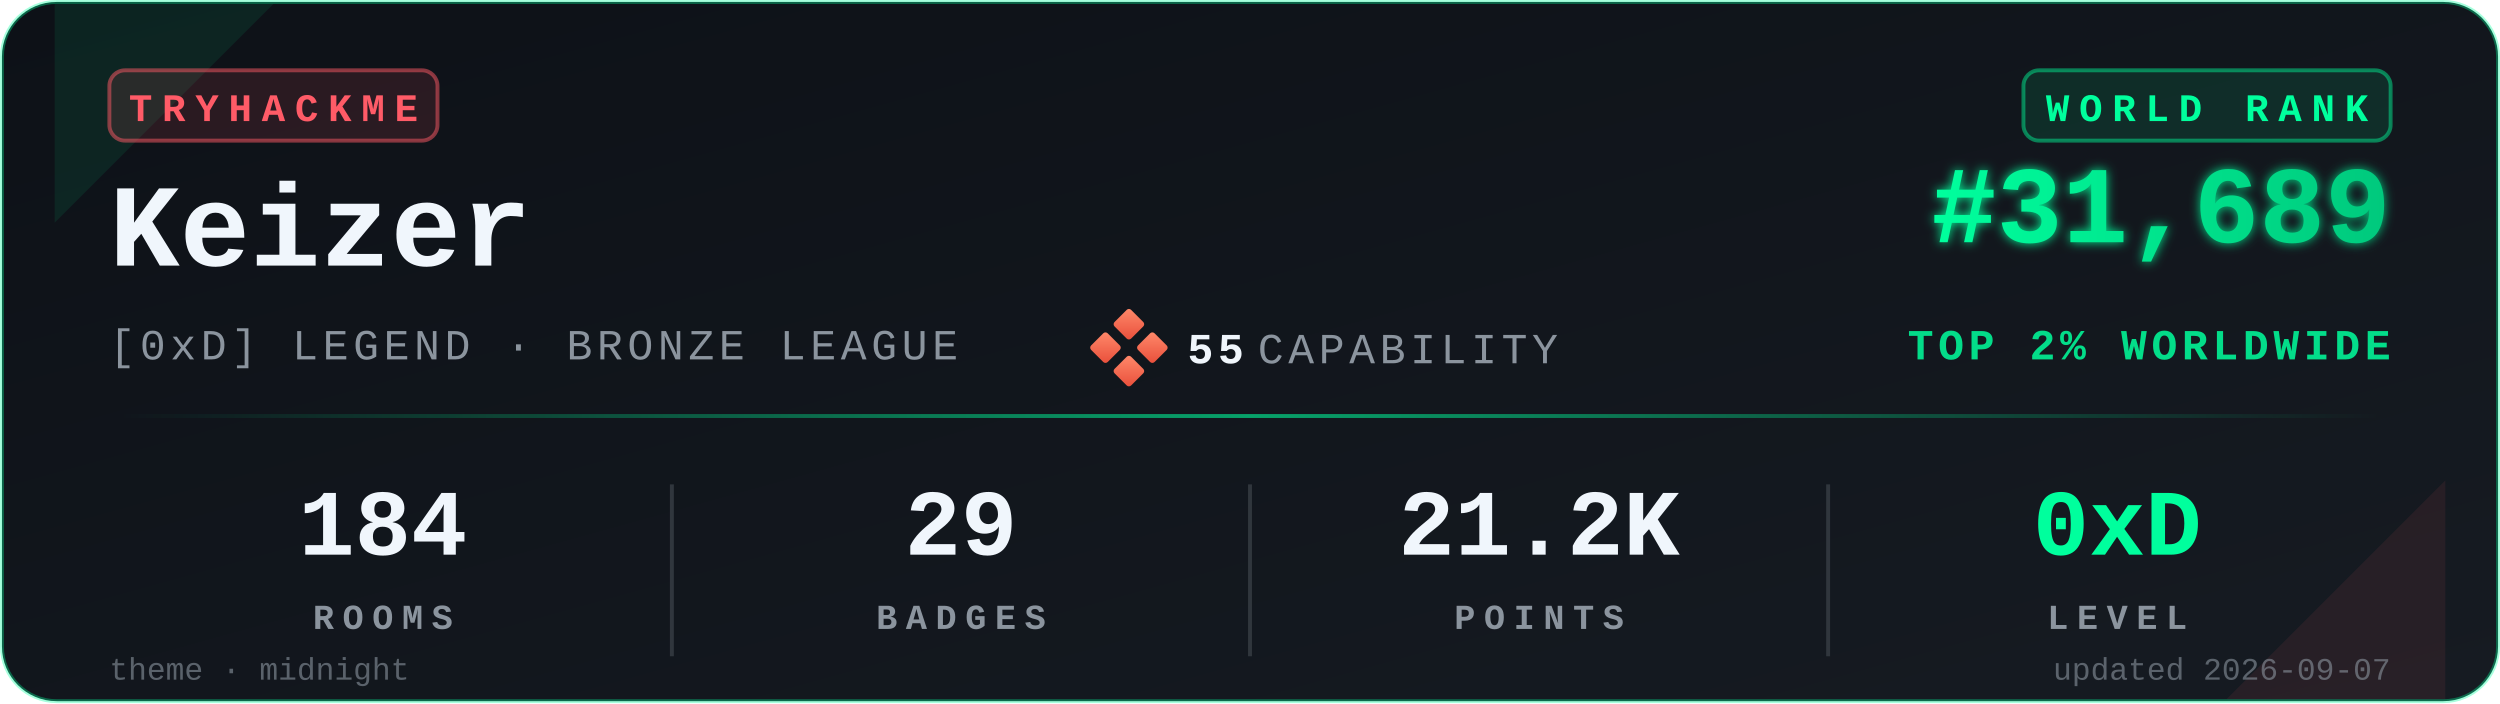
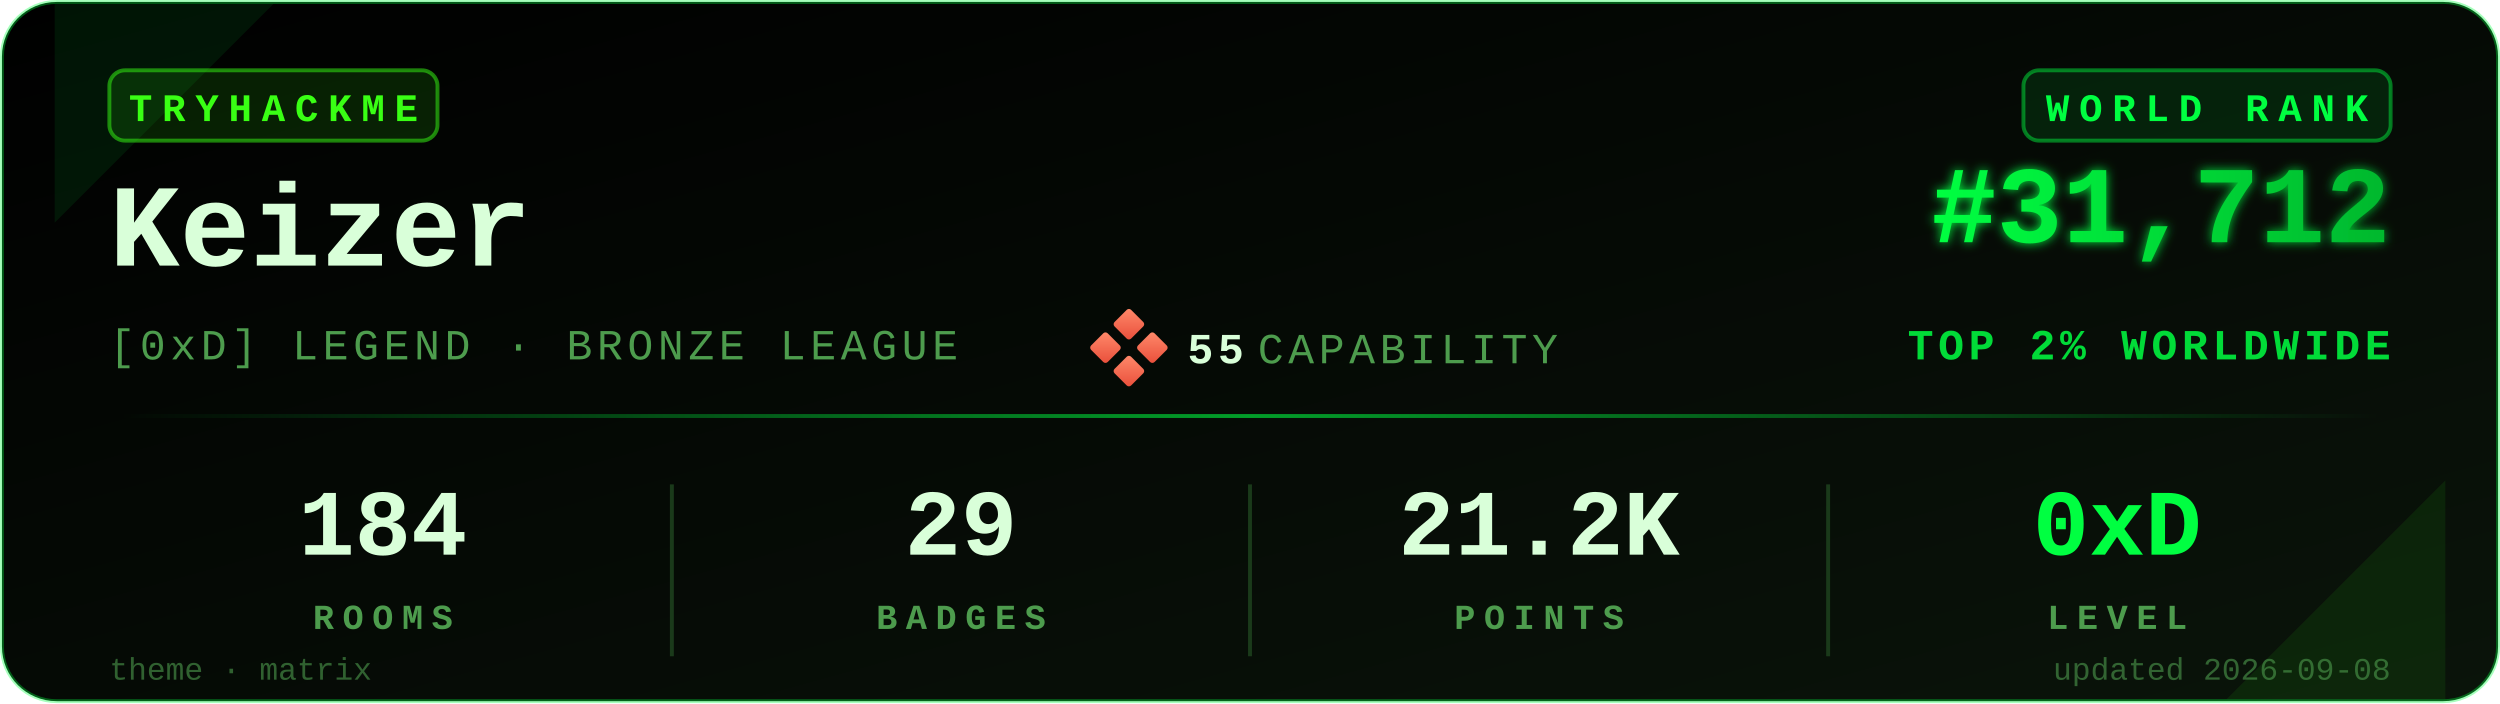
<svg xmlns="http://www.w3.org/2000/svg" viewBox="0 0 640 180" width="640" height="180" role="img" aria-label="TryHackMe stats for Keizer">
  <defs>
    <linearGradient id="bgGrad" x1="0" y1="0" x2="1" y2="1">
-       <stop offset="0%" stop-color="#0d1117" />
-       <stop offset="100%" stop-color="#161b22" />
+       <stop offset="0%" stop-color="#000000" />
+       <stop offset="100%" stop-color="#0a140a" />
    </linearGradient>
    <linearGradient id="rankGrad" x1="0" y1="0" x2="1" y2="0">
-       <stop offset="0%" stop-color="#00FF9D" />
-       <stop offset="100%" stop-color="#00C97D" />
+       <stop offset="0%" stop-color="#00FF41" />
+       <stop offset="100%" stop-color="#00B82E" />
    </linearGradient>
    <linearGradient id="accentGrad" x1="0" y1="0" x2="1" y2="0">
-       <stop offset="0%" stop-color="#00FF9D" stop-opacity="0" />
-       <stop offset="50%" stop-color="#00FF9D" stop-opacity="0.6" />
-       <stop offset="100%" stop-color="#00FF9D" stop-opacity="0" />
+       <stop offset="0%" stop-color="#00FF41" stop-opacity="0" />
+       <stop offset="50%" stop-color="#00FF41" stop-opacity="0.6" />
+       <stop offset="100%" stop-color="#00FF41" stop-opacity="0" />
    </linearGradient>
    <linearGradient id="capGrad" x1="0" y1="0" x2="1" y2="1">
      <stop offset="0%" stop-color="#ff8a6b" />
      <stop offset="100%" stop-color="#e94e3a" />
    </linearGradient>
    <filter id="glow" x="-20%" y="-20%" width="140%" height="140%">
      <feGaussianBlur stdDeviation="1.4" result="b" />
      <feMerge>
        <feMergeNode in="b" />
        <feMergeNode in="SourceGraphic" />
      </feMerge>
    </filter>
  </defs>
-   <rect x="0.5" y="0.5" width="639" height="179" rx="14" ry="14" fill="url(#bgGrad)" stroke="#00FF9D" stroke-opacity="0.35" stroke-width="1" />
-   <path d="M 14,1 L 70,1 L 14,57 Z" fill="#00FF9D" opacity="0.08" />
-   <path d="M 626,179 L 570,179 L 626,123 Z" fill="#FF5B67" opacity="0.08" />
+   <rect x="0.5" y="0.5" width="639" height="179" rx="14" ry="14" fill="url(#bgGrad)" stroke="#00FF41" stroke-opacity="0.35" stroke-width="1" />
+   <path d="M 14,1 L 70,1 L 14,57 Z" fill="#00FF41" opacity="0.08" />
+   <path d="M 626,179 L 570,179 L 626,123 Z" fill="#39FF14" opacity="0.08" />
  <g transform="translate(28,18)">
-     <rect x="0" y="0" width="84" height="18" rx="4" ry="4" fill="#FF5B67" fill-opacity="0.12" stroke="#FF5B67" stroke-opacity="0.5" />
-     <text x="42" y="13" fill="#FF5B67" font-family="ui-monospace,'SF Mono','Menlo','Cascadia Code','Consolas','Liberation Mono',monospace" font-size="10" font-weight="700" letter-spacing="2.5" text-anchor="middle">TRYHACKME</text>
+     <rect x="0" y="0" width="84" height="18" rx="4" ry="4" fill="#39FF14" fill-opacity="0.12" stroke="#39FF14" stroke-opacity="0.5" />
+     <text x="42" y="13" fill="#39FF14" font-family="ui-monospace,'SF Mono','Menlo','Cascadia Code','Consolas','Liberation Mono',monospace" font-size="10" font-weight="700" letter-spacing="2.5" text-anchor="middle">TRYHACKME</text>
  </g>
-   <text x="28" y="68" fill="#f0f6fc" font-family="ui-monospace,'SF Mono','Menlo','Cascadia Code','Consolas','Liberation Mono',monospace" font-size="30" font-weight="700">Keizer</text>
-   <text x="28" y="92" fill="#8b949e" font-family="ui-monospace,'SF Mono','Menlo','Cascadia Code','Consolas','Liberation Mono',monospace" font-size="11" font-weight="500" letter-spacing="1.2">[0xD] LEGEND · BRONZE LEAGUE</text>
+   <text x="28" y="68" fill="#D9FFD9" font-family="ui-monospace,'SF Mono','Menlo','Cascadia Code','Consolas','Liberation Mono',monospace" font-size="30" font-weight="700">Keizer</text>
+   <text x="28" y="92" fill="#4D9C4D" font-family="ui-monospace,'SF Mono','Menlo','Cascadia Code','Consolas','Liberation Mono',monospace" font-size="11" font-weight="500" letter-spacing="1.2">[0xD] LEGEND · BRONZE LEAGUE</text>
  <g transform="translate(280,80)">
    <rect x="6" y="0" width="6" height="6" rx="0.8" fill="url(#capGrad)" transform="rotate(45 9 3)" />
    <rect x="0" y="6" width="6" height="6" rx="0.8" fill="url(#capGrad)" transform="rotate(45 3 9)" />
    <rect x="12" y="6" width="6" height="6" rx="0.8" fill="url(#capGrad)" transform="rotate(45 15 9)" />
    <rect x="6" y="12" width="6" height="6" rx="0.8" fill="url(#capGrad)" transform="rotate(45 9 15)" />
-     <text x="24" y="13" fill="#f0f6fc" font-family="ui-monospace,'SF Mono','Menlo','Cascadia Code','Consolas','Liberation Mono',monospace" font-size="11" font-weight="700" letter-spacing="1.2">55</text>
-     <text x="42" y="13" fill="#8b949e" font-family="ui-monospace,'SF Mono','Menlo','Cascadia Code','Consolas','Liberation Mono',monospace" font-size="11" font-weight="500" letter-spacing="1.2">CAPABILITY</text>
+     <text x="24" y="13" fill="#D9FFD9" font-family="ui-monospace,'SF Mono','Menlo','Cascadia Code','Consolas','Liberation Mono',monospace" font-size="11" font-weight="700" letter-spacing="1.2">55</text>
+     <text x="42" y="13" fill="#4D9C4D" font-family="ui-monospace,'SF Mono','Menlo','Cascadia Code','Consolas','Liberation Mono',monospace" font-size="11" font-weight="500" letter-spacing="1.2">CAPABILITY</text>
  </g>
  <g transform="translate(612,18)">
-     <rect x="-94" y="0" width="94" height="18" rx="4" ry="4" fill="#00FF9D" fill-opacity="0.10" stroke="#00FF9D" stroke-opacity="0.45" />
-     <text x="-47" y="13" fill="#00FF9D" font-family="ui-monospace,'SF Mono','Menlo','Cascadia Code','Consolas','Liberation Mono',monospace" font-size="10" font-weight="700" letter-spacing="2.5" text-anchor="middle">WORLD RANK</text>
+     <rect x="-94" y="0" width="94" height="18" rx="4" ry="4" fill="#00FF41" fill-opacity="0.10" stroke="#00FF41" stroke-opacity="0.45" />
+     <text x="-47" y="13" fill="#00FF41" font-family="ui-monospace,'SF Mono','Menlo','Cascadia Code','Consolas','Liberation Mono',monospace" font-size="10" font-weight="700" letter-spacing="2.5" text-anchor="middle">WORLD RANK</text>
  </g>
-   <text x="612" y="62" fill="url(#rankGrad)" font-family="ui-monospace,'SF Mono','Menlo','Cascadia Code','Consolas','Liberation Mono',monospace" font-size="28" font-weight="700" text-anchor="end" filter="url(#glow)">#31,689</text>
-   <text x="612" y="92" fill="#00FF9D" fill-opacity="0.85" font-family="ui-monospace,'SF Mono','Menlo','Cascadia Code','Consolas','Liberation Mono',monospace" font-size="11" font-weight="600" letter-spacing="1.2" text-anchor="end">TOP 2% WORLDWIDE</text>
+   <text x="612" y="62" fill="url(#rankGrad)" font-family="ui-monospace,'SF Mono','Menlo','Cascadia Code','Consolas','Liberation Mono',monospace" font-size="28" font-weight="700" text-anchor="end" filter="url(#glow)">#31,712</text>
+   <text x="612" y="92" fill="#00FF41" fill-opacity="0.85" font-family="ui-monospace,'SF Mono','Menlo','Cascadia Code','Consolas','Liberation Mono',monospace" font-size="11" font-weight="600" letter-spacing="1.2" text-anchor="end">TOP 2% WORLDWIDE</text>
  <rect x="28" y="106" width="584" height="1" fill="url(#accentGrad)" />
  <g font-family="ui-monospace,'SF Mono','Menlo','Cascadia Code','Consolas','Liberation Mono',monospace" text-anchor="middle">
-     <text x="98" y="142" fill="#f0f6fc" font-size="24" font-weight="700">184</text>
-     <text x="98" y="161" fill="#8b949e" font-size="9" font-weight="600" letter-spacing="2.2">ROOMS</text>
-     <text x="246" y="142" fill="#f0f6fc" font-size="24" font-weight="700">29</text>
-     <text x="246" y="161" fill="#8b949e" font-size="9" font-weight="600" letter-spacing="2.2">BADGES</text>
-     <text x="394" y="142" fill="#f0f6fc" font-size="24" font-weight="700">21.2K</text>
-     <text x="394" y="161" fill="#8b949e" font-size="9" font-weight="600" letter-spacing="2.2">POINTS</text>
-     <text x="542" y="142" fill="#00FF9D" font-size="24" font-weight="700">0xD</text>
-     <text x="542" y="161" fill="#8b949e" font-size="9" font-weight="600" letter-spacing="2.2">LEVEL</text>
+     <text x="98" y="142" fill="#D9FFD9" font-size="24" font-weight="700">184</text>
+     <text x="98" y="161" fill="#4D9C4D" font-size="9" font-weight="600" letter-spacing="2.2">ROOMS</text>
+     <text x="246" y="142" fill="#D9FFD9" font-size="24" font-weight="700">29</text>
+     <text x="246" y="161" fill="#4D9C4D" font-size="9" font-weight="600" letter-spacing="2.2">BADGES</text>
+     <text x="394" y="142" fill="#D9FFD9" font-size="24" font-weight="700">21.2K</text>
+     <text x="394" y="161" fill="#4D9C4D" font-size="9" font-weight="600" letter-spacing="2.2">POINTS</text>
+     <text x="542" y="142" fill="#00FF41" font-size="24" font-weight="700">0xD</text>
+     <text x="542" y="161" fill="#4D9C4D" font-size="9" font-weight="600" letter-spacing="2.2">LEVEL</text>
  </g>
-   <line x1="172" y1="124" x2="172" y2="168" stroke="#30363d" stroke-width="1" />
-   <line x1="320" y1="124" x2="320" y2="168" stroke="#30363d" stroke-width="1" />
-   <line x1="468" y1="124" x2="468" y2="168" stroke="#30363d" stroke-width="1" />
-   <text x="28" y="174" fill="#8b949e" fill-opacity="0.6" font-family="ui-monospace,'SF Mono','Menlo','Cascadia Code','Consolas','Liberation Mono',monospace" font-size="8" font-weight="500">theme · midnight</text>
-   <text x="612" y="174" fill="#8b949e" fill-opacity="0.6" font-family="ui-monospace,'SF Mono','Menlo','Cascadia Code','Consolas','Liberation Mono',monospace" font-size="8" font-weight="500" text-anchor="end">updated 2026-09-07</text>
+   <line x1="172" y1="124" x2="172" y2="168" stroke="#1a3a1a" stroke-width="1" />
+   <line x1="320" y1="124" x2="320" y2="168" stroke="#1a3a1a" stroke-width="1" />
+   <line x1="468" y1="124" x2="468" y2="168" stroke="#1a3a1a" stroke-width="1" />
+   <text x="28" y="174" fill="#4D9C4D" fill-opacity="0.6" font-family="ui-monospace,'SF Mono','Menlo','Cascadia Code','Consolas','Liberation Mono',monospace" font-size="8" font-weight="500">theme · matrix</text>
+   <text x="612" y="174" fill="#4D9C4D" fill-opacity="0.6" font-family="ui-monospace,'SF Mono','Menlo','Cascadia Code','Consolas','Liberation Mono',monospace" font-size="8" font-weight="500" text-anchor="end">updated 2026-09-08</text>
</svg>
